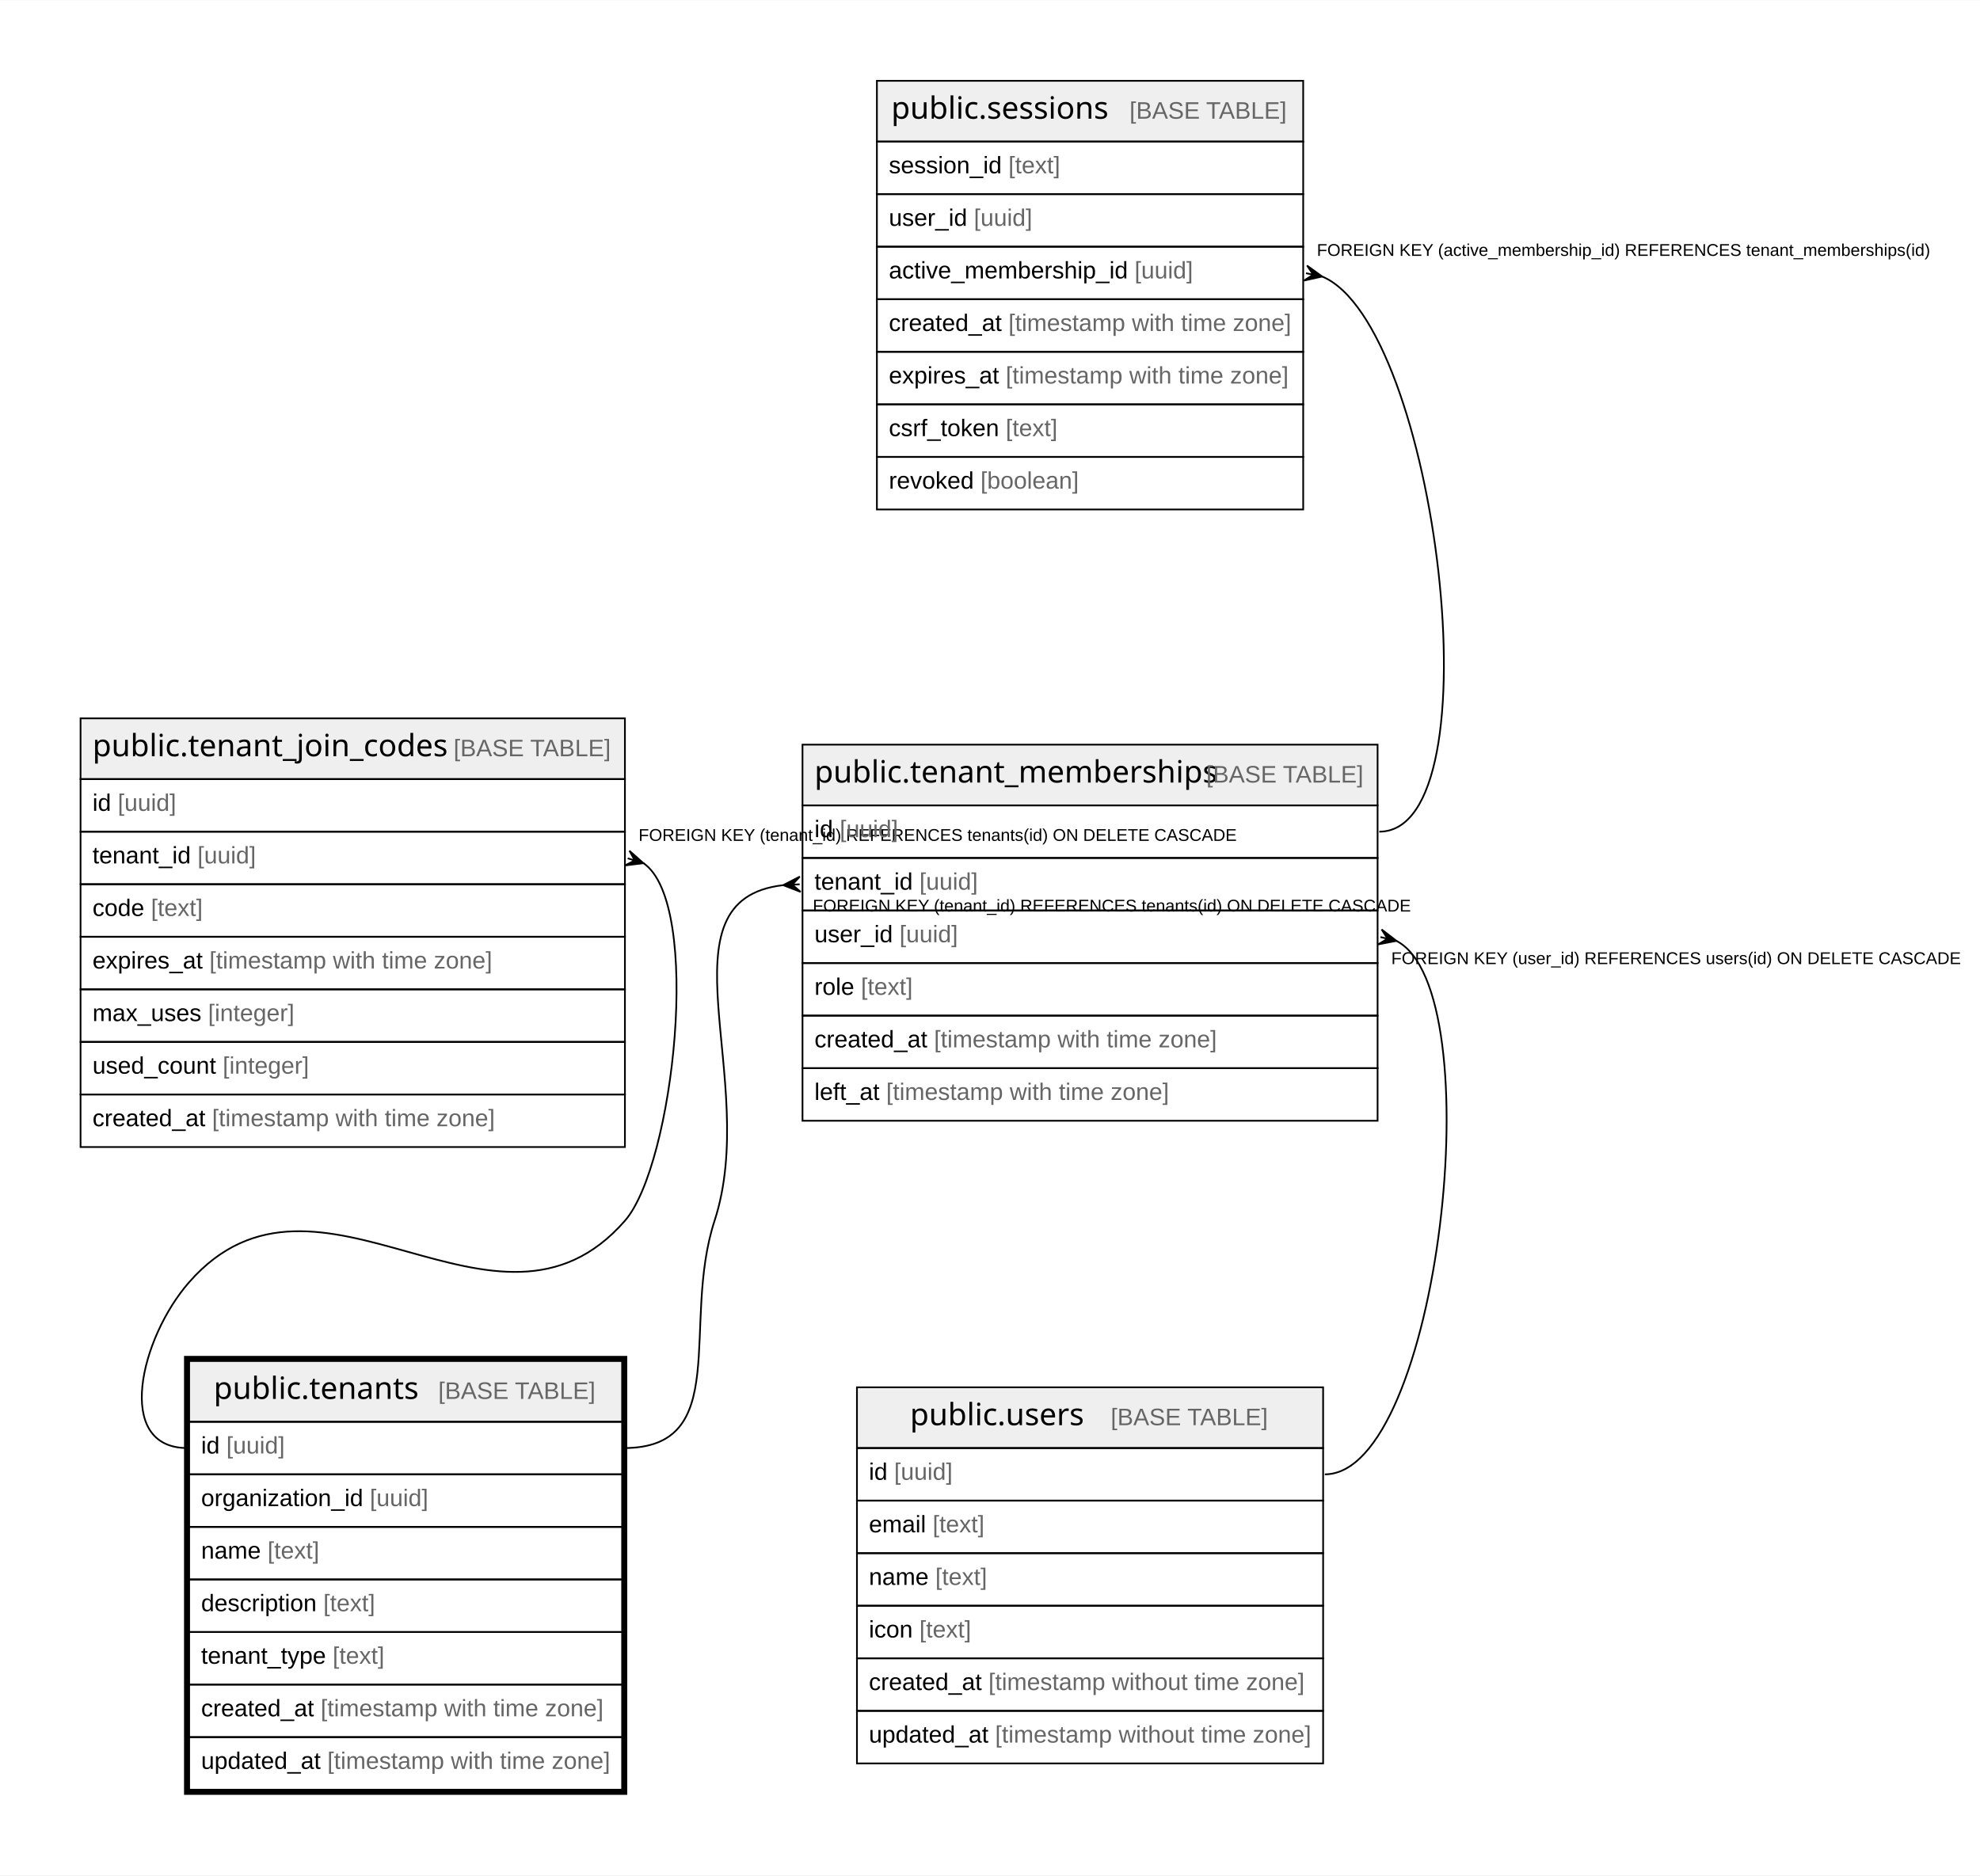
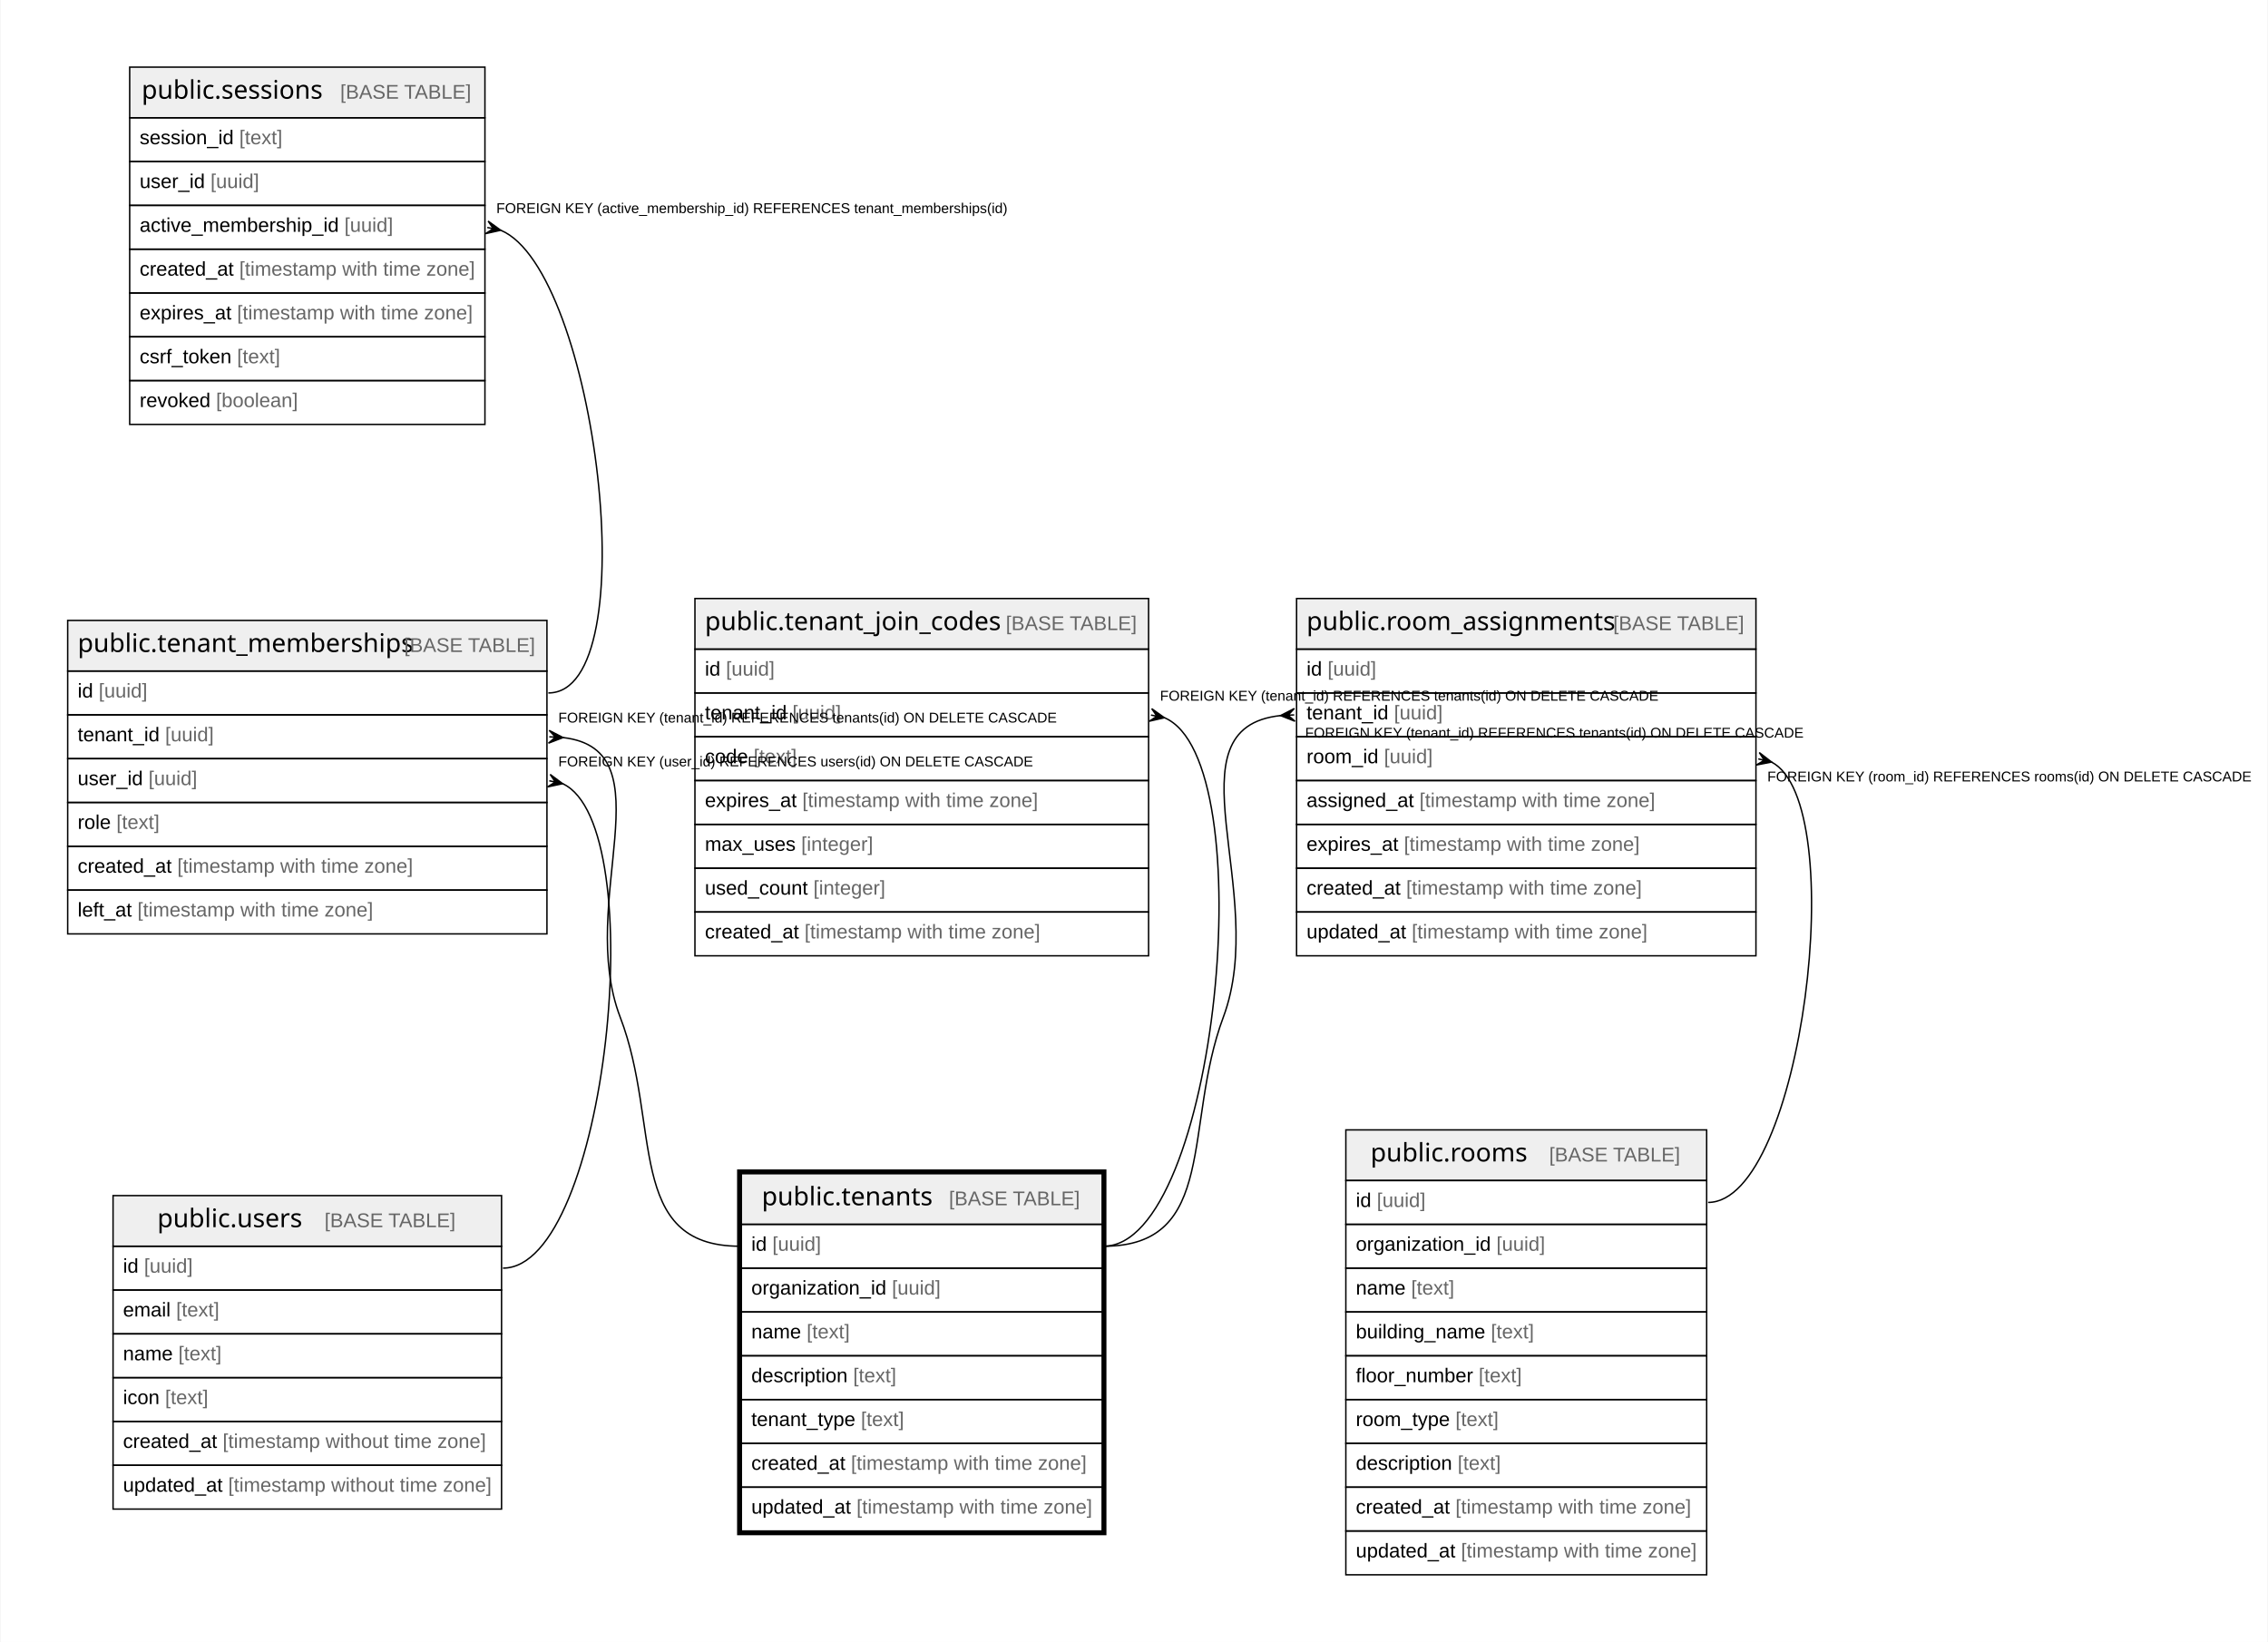
- <svg xmlns="http://www.w3.org/2000/svg" width="1160pt" height="1099pt" viewBox="0.00 0.00 1160.11 1098.80">
-   <g id="graph0" class="graph" transform="scale(1 1) rotate(0) translate(4 1094.8)">
-     <polygon fill="white" stroke="none" points="-4,4 -4,-1094.8 1156.11,-1094.8 1156.11,4 -4,4" />
+ <svg xmlns="http://www.w3.org/2000/svg" width="1594pt" height="1154pt" viewBox="0.00 0.00 1593.78 1154.40">
+   <g id="graph0" class="graph" transform="scale(1 1) rotate(0) translate(4 1150.4)">
+     <polygon fill="white" stroke="none" points="-4,4 -4,-1150.4 1589.78,-1150.4 1589.78,4 -4,4" />
    <g id="node1" class="node">
-       <polygon fill="#efefef" stroke="none" points="106.83,-261.8 106.83,-297.4 360.51,-297.4 360.51,-261.8 106.83,-261.8" />
-       <polygon fill="none" stroke="black" points="106.83,-261.8 106.83,-297.4 360.51,-297.4 360.51,-261.8 106.83,-261.8" />
-       <text text-anchor="start" x="121.19" y="-275.2" font-family="Arial Bold" font-size="18.00">public.tenants</text>
-       <text text-anchor="start" x="221.67" y="-275.2" font-family="Arial" font-size="14.00">    </text>
-       <text text-anchor="start" x="252.78" y="-275.2" font-family="Arial" font-size="14.00" fill="#666666">[BASE TABLE]</text>
-       <polygon fill="none" stroke="black" points="106.83,-231 106.83,-261.8 360.51,-261.8 360.51,-231 106.83,-231" />
-       <text text-anchor="start" x="113.83" y="-243.2" font-family="Arial" font-size="14.00">id </text>
-       <text text-anchor="start" x="128.62" y="-243.2" font-family="Arial" font-size="14.00" fill="#666666">[uuid]</text>
-       <polygon fill="none" stroke="black" points="106.83,-200.2 106.83,-231 360.51,-231 360.51,-200.2 106.83,-200.2" />
-       <text text-anchor="start" x="113.83" y="-212.4" font-family="Arial" font-size="14.00">organization_id </text>
-       <text text-anchor="start" x="212.68" y="-212.4" font-family="Arial" font-size="14.00" fill="#666666">[uuid]</text>
-       <polygon fill="none" stroke="black" points="106.83,-169.4 106.83,-200.2 360.51,-200.2 360.51,-169.4 106.83,-169.4" />
-       <text text-anchor="start" x="113.83" y="-181.6" font-family="Arial" font-size="14.00">name </text>
-       <text text-anchor="start" x="152.74" y="-181.6" font-family="Arial" font-size="14.00" fill="#666666">[text]</text>
-       <polygon fill="none" stroke="black" points="106.83,-138.6 106.83,-169.4 360.51,-169.4 360.51,-138.6 106.83,-138.6" />
-       <text text-anchor="start" x="113.83" y="-150.8" font-family="Arial" font-size="14.00">description </text>
-       <text text-anchor="start" x="185.43" y="-150.8" font-family="Arial" font-size="14.00" fill="#666666">[text]</text>
-       <polygon fill="none" stroke="black" points="106.83,-107.8 106.83,-138.6 360.51,-138.6 360.51,-107.8 106.83,-107.8" />
-       <text text-anchor="start" x="113.83" y="-120" font-family="Arial" font-size="14.00">tenant_type </text>
-       <text text-anchor="start" x="190.89" y="-120" font-family="Arial" font-size="14.00" fill="#666666">[text]</text>
-       <polygon fill="none" stroke="black" points="106.83,-77 106.83,-107.8 360.51,-107.8 360.51,-77 106.83,-77" />
-       <text text-anchor="start" x="113.83" y="-89.2" font-family="Arial" font-size="14.00">created_at </text>
-       <text text-anchor="start" x="183.88" y="-89.2" font-family="Arial" font-size="14.00" fill="#666666">[timestamp with time zone]</text>
-       <polygon fill="none" stroke="black" points="106.83,-46.2 106.83,-77 360.51,-77 360.51,-46.2 106.83,-46.2" />
-       <text text-anchor="start" x="113.83" y="-58.4" font-family="Arial" font-size="14.00">updated_at </text>
-       <text text-anchor="start" x="187.79" y="-58.4" font-family="Arial" font-size="14.00" fill="#666666">[timestamp with time zone]</text>
-       <polygon fill="none" stroke="black" stroke-width="3" points="105.33,-44.7 105.33,-298.9 362.01,-298.9 362.01,-44.7 105.33,-44.7" />
+       <polygon fill="#efefef" stroke="none" points="516.83,-289.6 516.83,-325.2 770.51,-325.2 770.51,-289.6 516.83,-289.6" />
+       <polygon fill="none" stroke="black" points="516.83,-289.6 516.83,-325.2 770.51,-325.2 770.51,-289.6 516.83,-289.6" />
+       <text text-anchor="start" x="531.19" y="-303" font-family="Arial Bold" font-size="18.00">public.tenants</text>
+       <text text-anchor="start" x="631.67" y="-303" font-family="Arial" font-size="14.00">    </text>
+       <text text-anchor="start" x="662.78" y="-303" font-family="Arial" font-size="14.00" fill="#666666">[BASE TABLE]</text>
+       <polygon fill="none" stroke="black" points="516.83,-258.8 516.83,-289.6 770.51,-289.6 770.51,-258.8 516.83,-258.8" />
+       <text text-anchor="start" x="523.83" y="-271" font-family="Arial" font-size="14.00">id </text>
+       <text text-anchor="start" x="538.62" y="-271" font-family="Arial" font-size="14.00" fill="#666666">[uuid]</text>
+       <polygon fill="none" stroke="black" points="516.83,-228 516.83,-258.8 770.51,-258.8 770.51,-228 516.83,-228" />
+       <text text-anchor="start" x="523.83" y="-240.2" font-family="Arial" font-size="14.00">organization_id </text>
+       <text text-anchor="start" x="622.68" y="-240.2" font-family="Arial" font-size="14.00" fill="#666666">[uuid]</text>
+       <polygon fill="none" stroke="black" points="516.83,-197.2 516.83,-228 770.51,-228 770.51,-197.2 516.83,-197.2" />
+       <text text-anchor="start" x="523.83" y="-209.4" font-family="Arial" font-size="14.00">name </text>
+       <text text-anchor="start" x="562.74" y="-209.4" font-family="Arial" font-size="14.00" fill="#666666">[text]</text>
+       <polygon fill="none" stroke="black" points="516.83,-166.4 516.83,-197.2 770.51,-197.2 770.51,-166.4 516.83,-166.4" />
+       <text text-anchor="start" x="523.83" y="-178.6" font-family="Arial" font-size="14.00">description </text>
+       <text text-anchor="start" x="595.43" y="-178.6" font-family="Arial" font-size="14.00" fill="#666666">[text]</text>
+       <polygon fill="none" stroke="black" points="516.83,-135.6 516.83,-166.4 770.51,-166.4 770.51,-135.6 516.83,-135.6" />
+       <text text-anchor="start" x="523.83" y="-147.8" font-family="Arial" font-size="14.00">tenant_type </text>
+       <text text-anchor="start" x="600.89" y="-147.8" font-family="Arial" font-size="14.00" fill="#666666">[text]</text>
+       <polygon fill="none" stroke="black" points="516.83,-104.8 516.83,-135.6 770.51,-135.6 770.51,-104.8 516.83,-104.8" />
+       <text text-anchor="start" x="523.83" y="-117" font-family="Arial" font-size="14.00">created_at </text>
+       <text text-anchor="start" x="593.88" y="-117" font-family="Arial" font-size="14.00" fill="#666666">[timestamp with time zone]</text>
+       <polygon fill="none" stroke="black" points="516.83,-74 516.83,-104.8 770.51,-104.8 770.51,-74 516.83,-74" />
+       <text text-anchor="start" x="523.83" y="-86.2" font-family="Arial" font-size="14.00">updated_at </text>
+       <text text-anchor="start" x="597.79" y="-86.2" font-family="Arial" font-size="14.00" fill="#666666">[timestamp with time zone]</text>
+       <polygon fill="none" stroke="black" stroke-width="3" points="515.33,-72.5 515.33,-326.7 772.01,-326.7 772.01,-72.5 515.33,-72.5" />
    </g>
    <g id="node2" class="node">
-       <polygon fill="#efefef" stroke="none" points="43.2,-638.4 43.2,-674 362.15,-674 362.15,-638.4 43.2,-638.4" />
-       <polygon fill="none" stroke="black" points="43.2,-638.4 43.2,-674 362.15,-674 362.15,-638.4 43.2,-638.4" />
-       <text text-anchor="start" x="50.2" y="-651.8" font-family="Arial Bold" font-size="18.00">public.tenant_join_codes</text>
-       <text text-anchor="start" x="230.66" y="-651.8" font-family="Arial" font-size="14.00">    </text>
-       <text text-anchor="start" x="261.77" y="-651.8" font-family="Arial" font-size="14.00" fill="#666666">[BASE TABLE]</text>
-       <polygon fill="none" stroke="black" points="43.2,-607.6 43.2,-638.4 362.15,-638.4 362.15,-607.6 43.2,-607.6" />
-       <text text-anchor="start" x="50.2" y="-619.8" font-family="Arial" font-size="14.00">id </text>
-       <text text-anchor="start" x="64.99" y="-619.8" font-family="Arial" font-size="14.00" fill="#666666">[uuid]</text>
-       <polygon fill="none" stroke="black" points="43.2,-576.8 43.2,-607.6 362.15,-607.6 362.15,-576.8 43.2,-576.8" />
-       <text text-anchor="start" x="50.2" y="-589" font-family="Arial" font-size="14.00">tenant_id </text>
-       <text text-anchor="start" x="111.7" y="-589" font-family="Arial" font-size="14.00" fill="#666666">[uuid]</text>
-       <polygon fill="none" stroke="black" points="43.2,-546 43.2,-576.8 362.15,-576.8 362.15,-546 43.2,-546" />
-       <text text-anchor="start" x="50.2" y="-558.2" font-family="Arial" font-size="14.00">code </text>
-       <text text-anchor="start" x="84.45" y="-558.2" font-family="Arial" font-size="14.00" fill="#666666">[text]</text>
-       <polygon fill="none" stroke="black" points="43.2,-515.2 43.2,-546 362.15,-546 362.15,-515.2 43.2,-515.2" />
-       <text text-anchor="start" x="50.2" y="-527.4" font-family="Arial" font-size="14.00">expires_at </text>
-       <text text-anchor="start" x="118.68" y="-527.4" font-family="Arial" font-size="14.00" fill="#666666">[timestamp with time zone]</text>
-       <polygon fill="none" stroke="black" points="43.2,-484.4 43.2,-515.2 362.15,-515.2 362.15,-484.4 43.2,-484.4" />
-       <text text-anchor="start" x="50.2" y="-496.6" font-family="Arial" font-size="14.00">max_uses </text>
-       <text text-anchor="start" x="117.9" y="-496.6" font-family="Arial" font-size="14.00" fill="#666666">[integer]</text>
-       <polygon fill="none" stroke="black" points="43.2,-453.6 43.2,-484.4 362.15,-484.4 362.15,-453.6 43.2,-453.6" />
-       <text text-anchor="start" x="50.2" y="-465.8" font-family="Arial" font-size="14.00">used_count </text>
-       <text text-anchor="start" x="126.48" y="-465.8" font-family="Arial" font-size="14.00" fill="#666666">[integer]</text>
-       <polygon fill="none" stroke="black" points="43.2,-422.8 43.2,-453.6 362.15,-453.6 362.15,-422.8 43.2,-422.8" />
-       <text text-anchor="start" x="50.2" y="-435" font-family="Arial" font-size="14.00">created_at </text>
-       <text text-anchor="start" x="120.25" y="-435" font-family="Arial" font-size="14.00" fill="#666666">[timestamp with time zone]</text>
+       <polygon fill="#efefef" stroke="none" points="484.2,-694 484.2,-729.6 803.15,-729.6 803.15,-694 484.2,-694" />
+       <polygon fill="none" stroke="black" points="484.2,-694 484.2,-729.6 803.15,-729.6 803.15,-694 484.2,-694" />
+       <text text-anchor="start" x="491.2" y="-707.4" font-family="Arial Bold" font-size="18.00">public.tenant_join_codes</text>
+       <text text-anchor="start" x="671.66" y="-707.4" font-family="Arial" font-size="14.00">    </text>
+       <text text-anchor="start" x="702.77" y="-707.4" font-family="Arial" font-size="14.00" fill="#666666">[BASE TABLE]</text>
+       <polygon fill="none" stroke="black" points="484.2,-663.2 484.2,-694 803.15,-694 803.15,-663.2 484.2,-663.2" />
+       <text text-anchor="start" x="491.2" y="-675.4" font-family="Arial" font-size="14.00">id </text>
+       <text text-anchor="start" x="505.99" y="-675.4" font-family="Arial" font-size="14.00" fill="#666666">[uuid]</text>
+       <polygon fill="none" stroke="black" points="484.2,-632.4 484.2,-663.2 803.15,-663.2 803.15,-632.4 484.2,-632.4" />
+       <text text-anchor="start" x="491.2" y="-644.6" font-family="Arial" font-size="14.00">tenant_id </text>
+       <text text-anchor="start" x="552.7" y="-644.6" font-family="Arial" font-size="14.00" fill="#666666">[uuid]</text>
+       <polygon fill="none" stroke="black" points="484.2,-601.6 484.2,-632.4 803.15,-632.4 803.15,-601.6 484.2,-601.6" />
+       <text text-anchor="start" x="491.2" y="-613.8" font-family="Arial" font-size="14.00">code </text>
+       <text text-anchor="start" x="525.45" y="-613.8" font-family="Arial" font-size="14.00" fill="#666666">[text]</text>
+       <polygon fill="none" stroke="black" points="484.2,-570.8 484.2,-601.6 803.15,-601.6 803.15,-570.8 484.2,-570.8" />
+       <text text-anchor="start" x="491.2" y="-583" font-family="Arial" font-size="14.00">expires_at </text>
+       <text text-anchor="start" x="559.68" y="-583" font-family="Arial" font-size="14.00" fill="#666666">[timestamp with time zone]</text>
+       <polygon fill="none" stroke="black" points="484.2,-540 484.2,-570.8 803.15,-570.8 803.15,-540 484.2,-540" />
+       <text text-anchor="start" x="491.2" y="-552.2" font-family="Arial" font-size="14.00">max_uses </text>
+       <text text-anchor="start" x="558.9" y="-552.2" font-family="Arial" font-size="14.00" fill="#666666">[integer]</text>
+       <polygon fill="none" stroke="black" points="484.2,-509.2 484.2,-540 803.15,-540 803.15,-509.2 484.2,-509.2" />
+       <text text-anchor="start" x="491.2" y="-521.4" font-family="Arial" font-size="14.00">used_count </text>
+       <text text-anchor="start" x="567.48" y="-521.4" font-family="Arial" font-size="14.00" fill="#666666">[integer]</text>
+       <polygon fill="none" stroke="black" points="484.2,-478.4 484.2,-509.2 803.15,-509.2 803.15,-478.4 484.2,-478.4" />
+       <text text-anchor="start" x="491.2" y="-490.6" font-family="Arial" font-size="14.00">created_at </text>
+       <text text-anchor="start" x="561.25" y="-490.6" font-family="Arial" font-size="14.00" fill="#666666">[timestamp with time zone]</text>
    </g>
    <g id="edge1" class="edge">
-       <path fill="none" stroke="black" d="M373.06,-589.11C407.62,-565.41 390.79,-412.41 362.15,-379.6 286.78,-293.27 182.44,-429.72 106.83,-343.6 78.33,-311.13 62.63,-246.4 105.83,-246.4" />
-       <polygon fill="black" stroke="black" points="373.01,-589.13 362.13,-587.8 367.92,-590.71 363.78,-592 363.78,-592 363.78,-592 367.92,-590.71 364.8,-596.4 373.01,-589.13" />
-       <text text-anchor="start" x="370.15" y="-602.2" font-family="Arial" font-size="10.00">FOREIGN KEY (tenant_id) REFERENCES tenants(id) ON DELETE CASCADE</text>
+       <path fill="none" stroke="black" d="M814.25,-645.79C884.59,-616.38 851.27,-274.2 771.51,-274.2" />
+       <polygon fill="black" stroke="black" points="814.28,-645.78 803.6,-643.32 809.05,-646.82 804.8,-647.67 804.8,-647.67 804.8,-647.67 809.05,-646.82 805.35,-652.15 814.28,-645.78" />
+       <text text-anchor="start" x="811.15" y="-657.8" font-family="Arial" font-size="10.00">FOREIGN KEY (tenant_id) REFERENCES tenants(id) ON DELETE CASCADE</text>
    </g>
    <g id="node3" class="node">
-       <polygon fill="#efefef" stroke="none" points="466.2,-623 466.2,-658.6 803.15,-658.6 803.15,-623 466.2,-623" />
-       <polygon fill="none" stroke="black" points="466.2,-623 466.2,-658.6 803.15,-658.6 803.15,-623 466.2,-623" />
-       <text text-anchor="start" x="473.2" y="-636.4" font-family="Arial Bold" font-size="18.00">public.tenant_memberships</text>
-       <text text-anchor="start" x="671.66" y="-636.4" font-family="Arial" font-size="14.00">    </text>
-       <text text-anchor="start" x="702.77" y="-636.4" font-family="Arial" font-size="14.00" fill="#666666">[BASE TABLE]</text>
-       <polygon fill="none" stroke="black" points="466.2,-592.2 466.2,-623 803.15,-623 803.15,-592.2 466.2,-592.2" />
-       <text text-anchor="start" x="473.2" y="-604.4" font-family="Arial" font-size="14.00">id </text>
-       <text text-anchor="start" x="487.99" y="-604.4" font-family="Arial" font-size="14.00" fill="#666666">[uuid]</text>
-       <polygon fill="none" stroke="black" points="466.2,-561.4 466.2,-592.2 803.15,-592.2 803.15,-561.4 466.2,-561.4" />
-       <text text-anchor="start" x="473.2" y="-573.6" font-family="Arial" font-size="14.00">tenant_id </text>
-       <text text-anchor="start" x="534.7" y="-573.6" font-family="Arial" font-size="14.00" fill="#666666">[uuid]</text>
-       <polygon fill="none" stroke="black" points="466.2,-530.6 466.2,-561.4 803.15,-561.4 803.15,-530.6 466.2,-530.6" />
-       <text text-anchor="start" x="473.2" y="-542.8" font-family="Arial" font-size="14.00">user_id </text>
-       <text text-anchor="start" x="523.01" y="-542.8" font-family="Arial" font-size="14.00" fill="#666666">[uuid]</text>
-       <polygon fill="none" stroke="black" points="466.2,-499.8 466.2,-530.6 803.15,-530.6 803.15,-499.8 466.2,-499.8" />
-       <text text-anchor="start" x="473.2" y="-512" font-family="Arial" font-size="14.00">role </text>
-       <text text-anchor="start" x="500.43" y="-512" font-family="Arial" font-size="14.00" fill="#666666">[text]</text>
-       <polygon fill="none" stroke="black" points="466.2,-469 466.2,-499.8 803.15,-499.8 803.15,-469 466.2,-469" />
-       <text text-anchor="start" x="473.2" y="-481.2" font-family="Arial" font-size="14.00">created_at </text>
-       <text text-anchor="start" x="543.25" y="-481.2" font-family="Arial" font-size="14.00" fill="#666666">[timestamp with time zone]</text>
-       <polygon fill="none" stroke="black" points="466.2,-438.2 466.2,-469 803.15,-469 803.15,-438.2 466.2,-438.2" />
-       <text text-anchor="start" x="473.2" y="-450.4" font-family="Arial" font-size="14.00">left_at </text>
-       <text text-anchor="start" x="515.23" y="-450.4" font-family="Arial" font-size="14.00" fill="#666666">[timestamp with time zone]</text>
+       <polygon fill="#efefef" stroke="none" points="43.2,-678.6 43.2,-714.2 380.15,-714.2 380.15,-678.6 43.2,-678.6" />
+       <polygon fill="none" stroke="black" points="43.2,-678.6 43.2,-714.2 380.15,-714.2 380.15,-678.6 43.2,-678.6" />
+       <text text-anchor="start" x="50.2" y="-692" font-family="Arial Bold" font-size="18.00">public.tenant_memberships</text>
+       <text text-anchor="start" x="248.66" y="-692" font-family="Arial" font-size="14.00">    </text>
+       <text text-anchor="start" x="279.77" y="-692" font-family="Arial" font-size="14.00" fill="#666666">[BASE TABLE]</text>
+       <polygon fill="none" stroke="black" points="43.2,-647.8 43.2,-678.6 380.15,-678.6 380.15,-647.8 43.2,-647.8" />
+       <text text-anchor="start" x="50.2" y="-660" font-family="Arial" font-size="14.00">id </text>
+       <text text-anchor="start" x="64.99" y="-660" font-family="Arial" font-size="14.00" fill="#666666">[uuid]</text>
+       <polygon fill="none" stroke="black" points="43.2,-617 43.2,-647.8 380.15,-647.8 380.15,-617 43.2,-617" />
+       <text text-anchor="start" x="50.2" y="-629.2" font-family="Arial" font-size="14.00">tenant_id </text>
+       <text text-anchor="start" x="111.7" y="-629.2" font-family="Arial" font-size="14.00" fill="#666666">[uuid]</text>
+       <polygon fill="none" stroke="black" points="43.2,-586.2 43.2,-617 380.15,-617 380.15,-586.2 43.2,-586.2" />
+       <text text-anchor="start" x="50.2" y="-598.4" font-family="Arial" font-size="14.00">user_id </text>
+       <text text-anchor="start" x="100.01" y="-598.4" font-family="Arial" font-size="14.00" fill="#666666">[uuid]</text>
+       <polygon fill="none" stroke="black" points="43.2,-555.4 43.2,-586.2 380.15,-586.2 380.15,-555.4 43.2,-555.4" />
+       <text text-anchor="start" x="50.2" y="-567.6" font-family="Arial" font-size="14.00">role </text>
+       <text text-anchor="start" x="77.43" y="-567.6" font-family="Arial" font-size="14.00" fill="#666666">[text]</text>
+       <polygon fill="none" stroke="black" points="43.2,-524.6 43.2,-555.4 380.15,-555.4 380.15,-524.6 43.2,-524.6" />
+       <text text-anchor="start" x="50.2" y="-536.8" font-family="Arial" font-size="14.00">created_at </text>
+       <text text-anchor="start" x="120.25" y="-536.8" font-family="Arial" font-size="14.00" fill="#666666">[timestamp with time zone]</text>
+       <polygon fill="none" stroke="black" points="43.2,-493.8 43.2,-524.6 380.15,-524.6 380.15,-493.8 43.2,-493.8" />
+       <text text-anchor="start" x="50.2" y="-506" font-family="Arial" font-size="14.00">left_at </text>
+       <text text-anchor="start" x="92.23" y="-506" font-family="Arial" font-size="14.00" fill="#666666">[timestamp with time zone]</text>
    </g>
    <g id="edge2" class="edge">
-       <path fill="none" stroke="black" d="M454.85,-576.25C380.14,-567.72 441.58,-462.09 414.67,-379.6 394.91,-319 425.25,-246.4 361.51,-246.4" />
-       <polygon fill="black" stroke="black" points="454.88,-576.25 464.63,-581.28 460.21,-576.53 464.53,-576.76 464.53,-576.76 464.53,-576.76 460.21,-576.53 465.11,-572.29 454.88,-576.25" />
-       <text text-anchor="start" x="472.2" y="-560.8" font-family="Arial" font-size="10.00">FOREIGN KEY (tenant_id) REFERENCES tenants(id) ON DELETE CASCADE</text>
+       <path fill="none" stroke="black" d="M391.48,-631.84C465.86,-623.2 400.6,-516.21 431.67,-435.2 460.59,-359.81 435.09,-274.2 515.83,-274.2" />
+       <polygon fill="black" stroke="black" points="391.47,-631.84 381.24,-627.89 386.14,-632.13 381.81,-632.36 381.81,-632.36 381.81,-632.36 386.14,-632.13 381.72,-636.88 391.47,-631.84" />
+       <text text-anchor="start" x="388.15" y="-642.4" font-family="Arial" font-size="10.00">FOREIGN KEY (tenant_id) REFERENCES tenants(id) ON DELETE CASCADE</text>
    </g>
    <g id="node5" class="node">
-       <polygon fill="#efefef" stroke="none" points="498.1,-246.4 498.1,-282 771.24,-282 771.24,-246.4 498.1,-246.4" />
-       <polygon fill="none" stroke="black" points="498.1,-246.4 498.1,-282 771.24,-282 771.24,-246.4 498.1,-246.4" />
-       <text text-anchor="start" x="529.19" y="-259.8" font-family="Arial Bold" font-size="18.00">public.users</text>
-       <text text-anchor="start" x="615.67" y="-259.8" font-family="Arial" font-size="14.00">    </text>
-       <text text-anchor="start" x="646.79" y="-259.8" font-family="Arial" font-size="14.00" fill="#666666">[BASE TABLE]</text>
-       <polygon fill="none" stroke="black" points="498.1,-215.6 498.1,-246.4 771.24,-246.4 771.24,-215.6 498.1,-215.6" />
-       <text text-anchor="start" x="505.1" y="-227.8" font-family="Arial" font-size="14.00">id </text>
-       <text text-anchor="start" x="519.89" y="-227.8" font-family="Arial" font-size="14.00" fill="#666666">[uuid]</text>
-       <polygon fill="none" stroke="black" points="498.1,-184.8 498.1,-215.6 771.24,-215.6 771.24,-184.8 498.1,-184.8" />
-       <text text-anchor="start" x="505.1" y="-197" font-family="Arial" font-size="14.00">email </text>
-       <text text-anchor="start" x="542.45" y="-197" font-family="Arial" font-size="14.00" fill="#666666">[text]</text>
-       <polygon fill="none" stroke="black" points="498.1,-154 498.1,-184.8 771.24,-184.8 771.24,-154 498.1,-154" />
-       <text text-anchor="start" x="505.1" y="-166.2" font-family="Arial" font-size="14.00">name </text>
-       <text text-anchor="start" x="544.01" y="-166.2" font-family="Arial" font-size="14.00" fill="#666666">[text]</text>
-       <polygon fill="none" stroke="black" points="498.1,-123.2 498.1,-154 771.24,-154 771.24,-123.2 498.1,-123.2" />
-       <text text-anchor="start" x="505.1" y="-135.4" font-family="Arial" font-size="14.00">icon </text>
-       <text text-anchor="start" x="534.67" y="-135.4" font-family="Arial" font-size="14.00" fill="#666666">[text]</text>
-       <polygon fill="none" stroke="black" points="498.1,-92.4 498.1,-123.2 771.24,-123.2 771.24,-92.4 498.1,-92.4" />
-       <text text-anchor="start" x="505.1" y="-104.6" font-family="Arial" font-size="14.00">created_at </text>
-       <text text-anchor="start" x="575.15" y="-104.6" font-family="Arial" font-size="14.00" fill="#666666">[timestamp without time zone]</text>
-       <polygon fill="none" stroke="black" points="498.1,-61.6 498.1,-92.4 771.24,-92.4 771.24,-61.6 498.1,-61.6" />
-       <text text-anchor="start" x="505.1" y="-73.8" font-family="Arial" font-size="14.00">updated_at </text>
-       <text text-anchor="start" x="579.06" y="-73.8" font-family="Arial" font-size="14.00" fill="#666666">[timestamp without time zone]</text>
+       <polygon fill="#efefef" stroke="none" points="75.1,-274.2 75.1,-309.8 348.24,-309.8 348.24,-274.2 75.1,-274.2" />
+       <polygon fill="none" stroke="black" points="75.1,-274.2 75.1,-309.8 348.24,-309.8 348.24,-274.2 75.1,-274.2" />
+       <text text-anchor="start" x="106.19" y="-287.6" font-family="Arial Bold" font-size="18.00">public.users</text>
+       <text text-anchor="start" x="192.67" y="-287.6" font-family="Arial" font-size="14.00">    </text>
+       <text text-anchor="start" x="223.79" y="-287.6" font-family="Arial" font-size="14.00" fill="#666666">[BASE TABLE]</text>
+       <polygon fill="none" stroke="black" points="75.1,-243.4 75.1,-274.2 348.24,-274.2 348.24,-243.4 75.1,-243.4" />
+       <text text-anchor="start" x="82.1" y="-255.6" font-family="Arial" font-size="14.00">id </text>
+       <text text-anchor="start" x="96.89" y="-255.6" font-family="Arial" font-size="14.00" fill="#666666">[uuid]</text>
+       <polygon fill="none" stroke="black" points="75.1,-212.6 75.1,-243.4 348.24,-243.4 348.24,-212.6 75.1,-212.6" />
+       <text text-anchor="start" x="82.1" y="-224.8" font-family="Arial" font-size="14.00">email </text>
+       <text text-anchor="start" x="119.45" y="-224.8" font-family="Arial" font-size="14.00" fill="#666666">[text]</text>
+       <polygon fill="none" stroke="black" points="75.1,-181.8 75.1,-212.6 348.24,-212.6 348.24,-181.8 75.1,-181.8" />
+       <text text-anchor="start" x="82.1" y="-194" font-family="Arial" font-size="14.00">name </text>
+       <text text-anchor="start" x="121.01" y="-194" font-family="Arial" font-size="14.00" fill="#666666">[text]</text>
+       <polygon fill="none" stroke="black" points="75.1,-151 75.1,-181.8 348.24,-181.8 348.24,-151 75.1,-151" />
+       <text text-anchor="start" x="82.1" y="-163.2" font-family="Arial" font-size="14.00">icon </text>
+       <text text-anchor="start" x="111.67" y="-163.2" font-family="Arial" font-size="14.00" fill="#666666">[text]</text>
+       <polygon fill="none" stroke="black" points="75.1,-120.2 75.1,-151 348.24,-151 348.24,-120.2 75.1,-120.2" />
+       <text text-anchor="start" x="82.1" y="-132.4" font-family="Arial" font-size="14.00">created_at </text>
+       <text text-anchor="start" x="152.15" y="-132.4" font-family="Arial" font-size="14.00" fill="#666666">[timestamp without time zone]</text>
+       <polygon fill="none" stroke="black" points="75.1,-89.4 75.1,-120.2 348.24,-120.2 348.24,-89.4 75.1,-89.4" />
+       <text text-anchor="start" x="82.1" y="-101.6" font-family="Arial" font-size="14.00">updated_at </text>
+       <text text-anchor="start" x="156.06" y="-101.6" font-family="Arial" font-size="14.00" fill="#666666">[timestamp without time zone]</text>
    </g>
    <g id="edge4" class="edge">
-       <path fill="none" stroke="black" d="M814.08,-543.65C871.17,-514.82 839.03,-231 772.24,-231" />
-       <polygon fill="black" stroke="black" points="814.2,-543.62 803.43,-541.54 809.01,-544.85 804.8,-545.85 804.8,-545.85 804.8,-545.85 809.01,-544.85 805.51,-550.3 814.2,-543.62" />
-       <text text-anchor="start" x="811.15" y="-530" font-family="Arial" font-size="10.00">FOREIGN KEY (user_id) REFERENCES users(id) ON DELETE CASCADE</text>
+       <path fill="none" stroke="black" d="M391.2,-599.41C454.56,-570.22 422.17,-258.8 349.24,-258.8" />
+       <polygon fill="black" stroke="black" points="391.24,-599.4 380.52,-597.13 386.03,-600.54 381.8,-601.46 381.8,-601.46 381.8,-601.46 386.03,-600.54 382.43,-605.93 391.24,-599.4" />
+       <text text-anchor="start" x="388.15" y="-611.6" font-family="Arial" font-size="10.00">FOREIGN KEY (user_id) REFERENCES users(id) ON DELETE CASCADE</text>
    </g>
    <g id="node4" class="node">
-       <polygon fill="#efefef" stroke="none" points="509.79,-1012 509.79,-1047.6 759.56,-1047.6 759.56,-1012 509.79,-1012" />
-       <polygon fill="none" stroke="black" points="509.79,-1012 509.79,-1047.6 759.56,-1047.6 759.56,-1012 509.79,-1012" />
-       <text text-anchor="start" x="518.18" y="-1025.4" font-family="Arial Bold" font-size="18.00">public.sessions</text>
-       <text text-anchor="start" x="626.68" y="-1025.4" font-family="Arial" font-size="14.00">    </text>
-       <text text-anchor="start" x="657.8" y="-1025.4" font-family="Arial" font-size="14.00" fill="#666666">[BASE TABLE]</text>
-       <polygon fill="none" stroke="black" points="509.79,-981.2 509.79,-1012 759.56,-1012 759.56,-981.2 509.79,-981.2" />
-       <text text-anchor="start" x="516.79" y="-993.4" font-family="Arial" font-size="14.00">session_id </text>
-       <text text-anchor="start" x="586.83" y="-993.4" font-family="Arial" font-size="14.00" fill="#666666">[text]</text>
-       <polygon fill="none" stroke="black" points="509.79,-950.4 509.79,-981.2 759.56,-981.2 759.56,-950.4 509.79,-950.4" />
-       <text text-anchor="start" x="516.79" y="-962.6" font-family="Arial" font-size="14.00">user_id </text>
-       <text text-anchor="start" x="566.59" y="-962.6" font-family="Arial" font-size="14.00" fill="#666666">[uuid]</text>
-       <polygon fill="none" stroke="black" points="509.79,-919.6 509.79,-950.4 759.56,-950.4 759.56,-919.6 509.79,-919.6" />
-       <text text-anchor="start" x="516.79" y="-931.8" font-family="Arial" font-size="14.00">active_membership_id </text>
-       <text text-anchor="start" x="660.75" y="-931.8" font-family="Arial" font-size="14.00" fill="#666666">[uuid]</text>
-       <polygon fill="none" stroke="black" points="509.79,-888.8 509.79,-919.6 759.56,-919.6 759.56,-888.8 509.79,-888.8" />
-       <text text-anchor="start" x="516.79" y="-901" font-family="Arial" font-size="14.00">created_at </text>
-       <text text-anchor="start" x="586.84" y="-901" font-family="Arial" font-size="14.00" fill="#666666">[timestamp with time zone]</text>
-       <polygon fill="none" stroke="black" points="509.79,-858 509.79,-888.8 759.56,-888.8 759.56,-858 509.79,-858" />
-       <text text-anchor="start" x="516.79" y="-870.2" font-family="Arial" font-size="14.00">expires_at </text>
-       <text text-anchor="start" x="585.27" y="-870.2" font-family="Arial" font-size="14.00" fill="#666666">[timestamp with time zone]</text>
-       <polygon fill="none" stroke="black" points="509.79,-827.2 509.79,-858 759.56,-858 759.56,-827.2 509.79,-827.2" />
-       <text text-anchor="start" x="516.79" y="-839.4" font-family="Arial" font-size="14.00">csrf_token </text>
-       <text text-anchor="start" x="585.26" y="-839.4" font-family="Arial" font-size="14.00" fill="#666666">[text]</text>
-       <polygon fill="none" stroke="black" points="509.79,-796.4 509.79,-827.2 759.56,-827.2 759.56,-796.4 509.79,-796.4" />
-       <text text-anchor="start" x="516.79" y="-808.6" font-family="Arial" font-size="14.00">revoked </text>
-       <text text-anchor="start" x="570.48" y="-808.6" font-family="Arial" font-size="14.00" fill="#666666">[boolean]</text>
+       <polygon fill="#efefef" stroke="none" points="86.79,-1067.6 86.79,-1103.2 336.56,-1103.2 336.56,-1067.6 86.79,-1067.6" />
+       <polygon fill="none" stroke="black" points="86.79,-1067.6 86.79,-1103.2 336.56,-1103.2 336.56,-1067.6 86.79,-1067.6" />
+       <text text-anchor="start" x="95.18" y="-1081" font-family="Arial Bold" font-size="18.00">public.sessions</text>
+       <text text-anchor="start" x="203.68" y="-1081" font-family="Arial" font-size="14.00">    </text>
+       <text text-anchor="start" x="234.8" y="-1081" font-family="Arial" font-size="14.00" fill="#666666">[BASE TABLE]</text>
+       <polygon fill="none" stroke="black" points="86.79,-1036.8 86.79,-1067.6 336.56,-1067.6 336.56,-1036.8 86.79,-1036.8" />
+       <text text-anchor="start" x="93.79" y="-1049" font-family="Arial" font-size="14.00">session_id </text>
+       <text text-anchor="start" x="163.83" y="-1049" font-family="Arial" font-size="14.00" fill="#666666">[text]</text>
+       <polygon fill="none" stroke="black" points="86.79,-1006 86.79,-1036.8 336.56,-1036.8 336.56,-1006 86.79,-1006" />
+       <text text-anchor="start" x="93.79" y="-1018.2" font-family="Arial" font-size="14.00">user_id </text>
+       <text text-anchor="start" x="143.59" y="-1018.2" font-family="Arial" font-size="14.00" fill="#666666">[uuid]</text>
+       <polygon fill="none" stroke="black" points="86.79,-975.2 86.79,-1006 336.56,-1006 336.56,-975.2 86.79,-975.2" />
+       <text text-anchor="start" x="93.79" y="-987.4" font-family="Arial" font-size="14.00">active_membership_id </text>
+       <text text-anchor="start" x="237.75" y="-987.4" font-family="Arial" font-size="14.00" fill="#666666">[uuid]</text>
+       <polygon fill="none" stroke="black" points="86.79,-944.4 86.79,-975.2 336.56,-975.2 336.56,-944.4 86.79,-944.4" />
+       <text text-anchor="start" x="93.79" y="-956.6" font-family="Arial" font-size="14.00">created_at </text>
+       <text text-anchor="start" x="163.84" y="-956.6" font-family="Arial" font-size="14.00" fill="#666666">[timestamp with time zone]</text>
+       <polygon fill="none" stroke="black" points="86.79,-913.6 86.79,-944.4 336.56,-944.4 336.56,-913.6 86.79,-913.6" />
+       <text text-anchor="start" x="93.79" y="-925.8" font-family="Arial" font-size="14.00">expires_at </text>
+       <text text-anchor="start" x="162.27" y="-925.8" font-family="Arial" font-size="14.00" fill="#666666">[timestamp with time zone]</text>
+       <polygon fill="none" stroke="black" points="86.79,-882.8 86.79,-913.6 336.56,-913.6 336.56,-882.8 86.79,-882.8" />
+       <text text-anchor="start" x="93.79" y="-895" font-family="Arial" font-size="14.00">csrf_token </text>
+       <text text-anchor="start" x="162.26" y="-895" font-family="Arial" font-size="14.00" fill="#666666">[text]</text>
+       <polygon fill="none" stroke="black" points="86.79,-852 86.79,-882.8 336.56,-882.8 336.56,-852 86.79,-852" />
+       <text text-anchor="start" x="93.79" y="-864.2" font-family="Arial" font-size="14.00">revoked </text>
+       <text text-anchor="start" x="147.48" y="-864.2" font-family="Arial" font-size="14.00" fill="#666666">[boolean]</text>
    </g>
    <g id="edge3" class="edge">
-       <path fill="none" stroke="black" d="M770.67,-932.91C837.79,-905.03 874.1,-607.6 804.15,-607.6" />
-       <polygon fill="black" stroke="black" points="770.68,-932.91 759.98,-930.53 765.46,-933.99 761.21,-934.86 761.21,-934.86 761.21,-934.86 765.46,-933.99 761.8,-939.34 770.68,-932.91" />
-       <text text-anchor="start" x="767.56" y="-945" font-family="Arial" font-size="10.00">FOREIGN KEY (active_membership_id) REFERENCES tenant_memberships(id)</text>
+       <path fill="none" stroke="black" d="M347.67,-988.51C414.79,-960.63 451.1,-663.2 381.15,-663.2" />
+       <polygon fill="black" stroke="black" points="347.68,-988.51 336.98,-986.13 342.46,-989.59 338.21,-990.46 338.21,-990.46 338.21,-990.46 342.46,-989.59 338.8,-994.94 347.68,-988.51" />
+       <text text-anchor="start" x="344.56" y="-1000.6" font-family="Arial" font-size="10.00">FOREIGN KEY (active_membership_id) REFERENCES tenant_memberships(id)</text>
+     </g>
+     <g id="node6" class="node">
+       <polygon fill="#efefef" stroke="none" points="907.19,-694 907.19,-729.6 1230.16,-729.6 1230.16,-694 907.19,-694" />
+       <polygon fill="none" stroke="black" points="907.19,-694 907.19,-729.6 1230.16,-729.6 1230.16,-694 907.19,-694" />
+       <text text-anchor="start" x="914.19" y="-707.4" font-family="Arial Bold" font-size="18.00">public.room_assignments</text>
+       <text text-anchor="start" x="1098.67" y="-707.4" font-family="Arial" font-size="14.00">    </text>
+       <text text-anchor="start" x="1129.79" y="-707.4" font-family="Arial" font-size="14.00" fill="#666666">[BASE TABLE]</text>
+       <polygon fill="none" stroke="black" points="907.19,-663.2 907.19,-694 1230.16,-694 1230.16,-663.2 907.19,-663.2" />
+       <text text-anchor="start" x="914.19" y="-675.4" font-family="Arial" font-size="14.00">id </text>
+       <text text-anchor="start" x="928.97" y="-675.4" font-family="Arial" font-size="14.00" fill="#666666">[uuid]</text>
+       <polygon fill="none" stroke="black" points="907.19,-632.4 907.19,-663.2 1230.16,-663.2 1230.16,-632.4 907.19,-632.4" />
+       <text text-anchor="start" x="914.19" y="-644.6" font-family="Arial" font-size="14.00">tenant_id </text>
+       <text text-anchor="start" x="975.68" y="-644.6" font-family="Arial" font-size="14.00" fill="#666666">[uuid]</text>
+       <polygon fill="none" stroke="black" points="907.19,-601.6 907.19,-632.4 1230.16,-632.4 1230.16,-601.6 907.19,-601.6" />
+       <text text-anchor="start" x="914.19" y="-613.8" font-family="Arial" font-size="14.00">room_id </text>
+       <text text-anchor="start" x="968.66" y="-613.8" font-family="Arial" font-size="14.00" fill="#666666">[uuid]</text>
+       <polygon fill="none" stroke="black" points="907.19,-570.8 907.19,-601.6 1230.16,-601.6 1230.16,-570.8 907.19,-570.8" />
+       <text text-anchor="start" x="914.19" y="-583" font-family="Arial" font-size="14.00">assigned_at </text>
+       <text text-anchor="start" x="993.58" y="-583" font-family="Arial" font-size="14.00" fill="#666666">[timestamp with time zone]</text>
+       <polygon fill="none" stroke="black" points="907.19,-540 907.19,-570.8 1230.16,-570.8 1230.16,-540 907.19,-540" />
+       <text text-anchor="start" x="914.19" y="-552.2" font-family="Arial" font-size="14.00">expires_at </text>
+       <text text-anchor="start" x="982.67" y="-552.2" font-family="Arial" font-size="14.00" fill="#666666">[timestamp with time zone]</text>
+       <polygon fill="none" stroke="black" points="907.19,-509.2 907.19,-540 1230.16,-540 1230.16,-509.2 907.19,-509.2" />
+       <text text-anchor="start" x="914.19" y="-521.4" font-family="Arial" font-size="14.00">created_at </text>
+       <text text-anchor="start" x="984.24" y="-521.4" font-family="Arial" font-size="14.00" fill="#666666">[timestamp with time zone]</text>
+       <polygon fill="none" stroke="black" points="907.19,-478.4 907.19,-509.2 1230.16,-509.2 1230.16,-478.4 907.19,-478.4" />
+       <text text-anchor="start" x="914.19" y="-490.6" font-family="Arial" font-size="14.00">updated_at </text>
+       <text text-anchor="start" x="988.15" y="-490.6" font-family="Arial" font-size="14.00" fill="#666666">[timestamp with time zone]</text>
+     </g>
+     <g id="edge5" class="edge">
+       <path fill="none" stroke="black" d="M896.09,-647.31C814.89,-638.82 888.39,-522.8 855.67,-435.2 827.42,-359.56 852.26,-274.2 771.51,-274.2" />
+       <polygon fill="black" stroke="black" points="895.87,-647.29 905.63,-652.28 901.19,-647.56 905.52,-647.77 905.52,-647.77 905.52,-647.77 901.19,-647.56 906.07,-643.29 895.87,-647.29" />
+       <text text-anchor="start" x="913.19" y="-631.8" font-family="Arial" font-size="10.00">FOREIGN KEY (tenant_id) REFERENCES tenants(id) ON DELETE CASCADE</text>
+     </g>
+     <g id="node7" class="node">
+       <polygon fill="#efefef" stroke="none" points="941.83,-320.4 941.83,-356 1195.51,-356 1195.51,-320.4 941.83,-320.4" />
+       <polygon fill="none" stroke="black" points="941.83,-320.4 941.83,-356 1195.51,-356 1195.51,-320.4 941.83,-320.4" />
+       <text text-anchor="start" x="959.18" y="-333.8" font-family="Arial Bold" font-size="18.00">public.rooms</text>
+       <text text-anchor="start" x="1053.67" y="-333.8" font-family="Arial" font-size="14.00">    </text>
+       <text text-anchor="start" x="1084.79" y="-333.8" font-family="Arial" font-size="14.00" fill="#666666">[BASE TABLE]</text>
+       <polygon fill="none" stroke="black" points="941.83,-289.6 941.83,-320.4 1195.51,-320.4 1195.51,-289.6 941.83,-289.6" />
+       <text text-anchor="start" x="948.83" y="-301.8" font-family="Arial" font-size="14.00">id </text>
+       <text text-anchor="start" x="963.62" y="-301.8" font-family="Arial" font-size="14.00" fill="#666666">[uuid]</text>
+       <polygon fill="none" stroke="black" points="941.83,-258.8 941.83,-289.6 1195.51,-289.6 1195.51,-258.8 941.83,-258.8" />
+       <text text-anchor="start" x="948.83" y="-271" font-family="Arial" font-size="14.00">organization_id </text>
+       <text text-anchor="start" x="1047.68" y="-271" font-family="Arial" font-size="14.00" fill="#666666">[uuid]</text>
+       <polygon fill="none" stroke="black" points="941.83,-228 941.83,-258.8 1195.51,-258.8 1195.51,-228 941.83,-228" />
+       <text text-anchor="start" x="948.83" y="-240.2" font-family="Arial" font-size="14.00">name </text>
+       <text text-anchor="start" x="987.74" y="-240.2" font-family="Arial" font-size="14.00" fill="#666666">[text]</text>
+       <polygon fill="none" stroke="black" points="941.83,-197.2 941.83,-228 1195.51,-228 1195.51,-197.2 941.83,-197.2" />
+       <text text-anchor="start" x="948.83" y="-209.4" font-family="Arial" font-size="14.00">building_name </text>
+       <text text-anchor="start" x="1043.79" y="-209.4" font-family="Arial" font-size="14.00" fill="#666666">[text]</text>
+       <polygon fill="none" stroke="black" points="941.83,-166.4 941.83,-197.2 1195.51,-197.2 1195.51,-166.4 941.83,-166.4" />
+       <text text-anchor="start" x="948.83" y="-178.6" font-family="Arial" font-size="14.00">floor_number </text>
+       <text text-anchor="start" x="1035.21" y="-178.6" font-family="Arial" font-size="14.00" fill="#666666">[text]</text>
+       <polygon fill="none" stroke="black" points="941.83,-135.6 941.83,-166.4 1195.51,-166.4 1195.51,-135.6 941.83,-135.6" />
+       <text text-anchor="start" x="948.83" y="-147.8" font-family="Arial" font-size="14.00">room_type </text>
+       <text text-anchor="start" x="1018.87" y="-147.8" font-family="Arial" font-size="14.00" fill="#666666">[text]</text>
+       <polygon fill="none" stroke="black" points="941.83,-104.8 941.83,-135.6 1195.51,-135.6 1195.51,-104.8 941.83,-104.8" />
+       <text text-anchor="start" x="948.83" y="-117" font-family="Arial" font-size="14.00">description </text>
+       <text text-anchor="start" x="1020.43" y="-117" font-family="Arial" font-size="14.00" fill="#666666">[text]</text>
+       <polygon fill="none" stroke="black" points="941.83,-74 941.83,-104.8 1195.51,-104.8 1195.51,-74 941.83,-74" />
+       <text text-anchor="start" x="948.83" y="-86.2" font-family="Arial" font-size="14.00">created_at </text>
+       <text text-anchor="start" x="1018.88" y="-86.2" font-family="Arial" font-size="14.00" fill="#666666">[timestamp with time zone]</text>
+       <polygon fill="none" stroke="black" points="941.83,-43.2 941.83,-74 1195.51,-74 1195.51,-43.2 941.83,-43.2" />
+       <text text-anchor="start" x="948.83" y="-55.4" font-family="Arial" font-size="14.00">updated_at </text>
+       <text text-anchor="start" x="1022.79" y="-55.4" font-family="Arial" font-size="14.00" fill="#666666">[timestamp with time zone]</text>
+     </g>
+     <g id="edge6" class="edge">
+       <path fill="none" stroke="black" d="M1240.99,-614.67C1297.31,-586.12 1262.73,-305 1196.51,-305" />
+       <polygon fill="black" stroke="black" points="1241.21,-614.61 1230.45,-612.54 1236.02,-615.85 1231.81,-616.85 1231.81,-616.85 1231.81,-616.85 1236.02,-615.85 1232.52,-621.3 1241.21,-614.61" />
+       <text text-anchor="start" x="1238.16" y="-601" font-family="Arial" font-size="10.00">FOREIGN KEY (room_id) REFERENCES rooms(id) ON DELETE CASCADE</text>
    </g>
  </g>
</svg>
